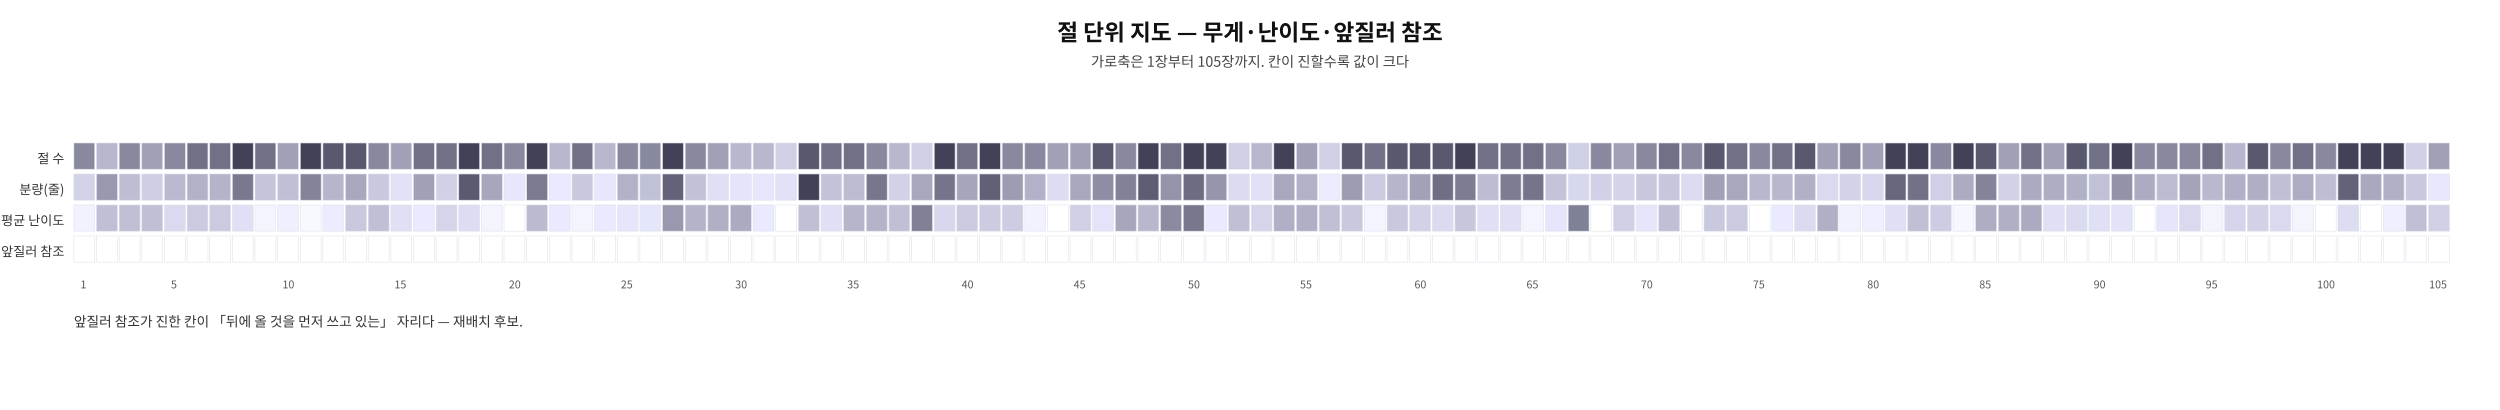
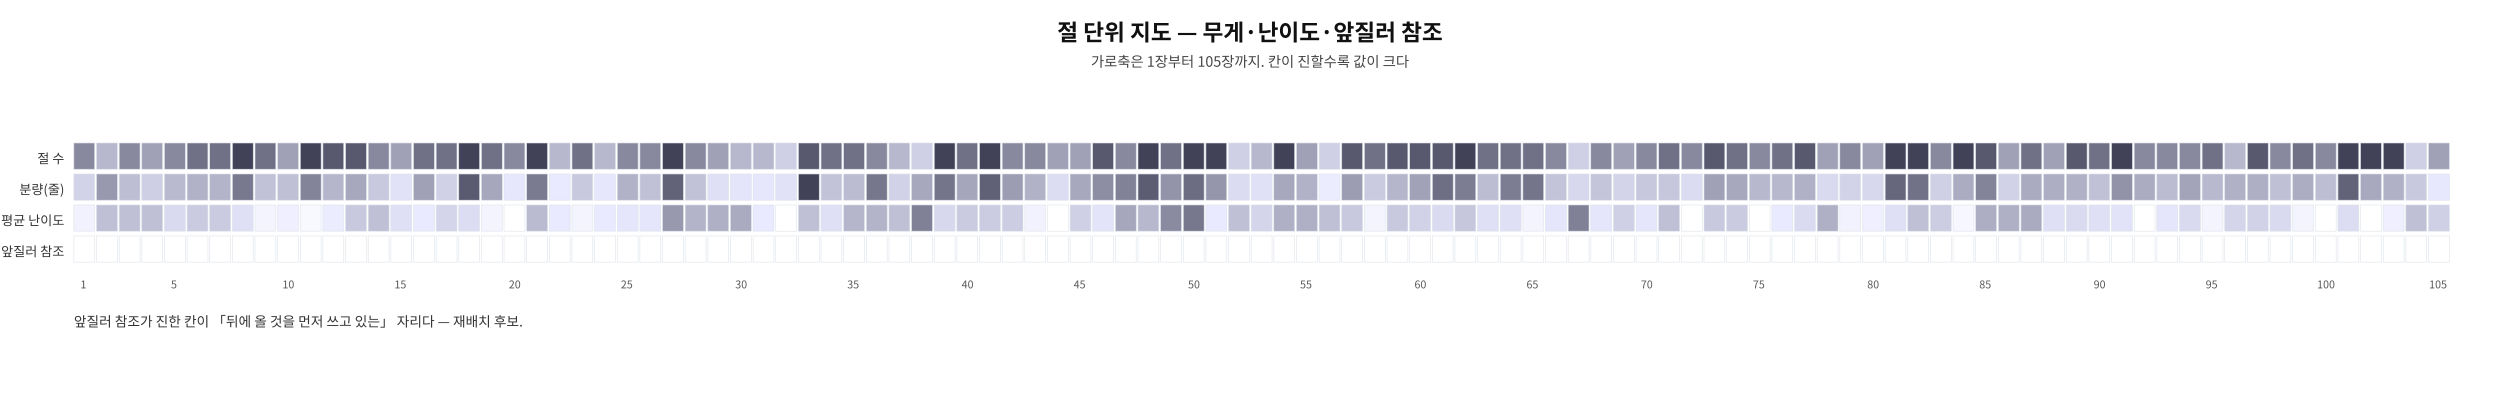
<svg xmlns="http://www.w3.org/2000/svg" viewBox="0 0 2098 344" width="2098" height="344" font-family="Noto Sans CJK KR, Noto Sans, sans-serif">
  <rect width="2098" height="344" fill="#fff" />
  <text x="1049.0" y="34" font-size="19" font-weight="bold" text-anchor="middle" fill="#111">절 단위 지도 — 무게·난이도·앞질러 참조</text>
  <text x="1049.0" y="56" font-size="12" text-anchor="middle" fill="#444">가로축은 1장부터 105장까지. 칸이 진할수록 값이 크다</text>
  <text x="54" y="137" font-size="11" text-anchor="end" fill="#333">절 수</text>
  <rect x="62" y="120" width="17.5" height="22" fill="rgb(136,136,158)" stroke="#dde3ea" stroke-width="0.5" />
  <rect x="81" y="120" width="17.5" height="22" fill="rgb(183,183,205)" stroke="#dde3ea" stroke-width="0.5" />
  <rect x="100" y="120" width="17.5" height="22" fill="rgb(136,136,158)" stroke="#dde3ea" stroke-width="0.5" />
  <rect x="119" y="120" width="17.5" height="22" fill="rgb(160,160,182)" stroke="#dde3ea" stroke-width="0.5" />
  <rect x="138" y="120" width="17.5" height="22" fill="rgb(136,136,158)" stroke="#dde3ea" stroke-width="0.5" />
  <rect x="157" y="120" width="17.5" height="22" fill="rgb(112,112,134)" stroke="#dde3ea" stroke-width="0.5" />
  <rect x="176" y="120" width="17.5" height="22" fill="rgb(112,112,134)" stroke="#dde3ea" stroke-width="0.5" />
  <rect x="195" y="120" width="17.5" height="22" fill="rgb(65,65,87)" stroke="#dde3ea" stroke-width="0.5" />
  <rect x="214" y="120" width="17.5" height="22" fill="rgb(112,112,134)" stroke="#dde3ea" stroke-width="0.5" />
  <rect x="233" y="120" width="17.5" height="22" fill="rgb(160,160,182)" stroke="#dde3ea" stroke-width="0.5" />
  <rect x="252" y="120" width="17.5" height="22" fill="rgb(65,65,87)" stroke="#dde3ea" stroke-width="0.5" />
  <rect x="271" y="120" width="17.5" height="22" fill="rgb(88,88,110)" stroke="#dde3ea" stroke-width="0.5" />
  <rect x="290" y="120" width="17.5" height="22" fill="rgb(88,88,110)" stroke="#dde3ea" stroke-width="0.5" />
  <rect x="309" y="120" width="17.5" height="22" fill="rgb(136,136,158)" stroke="#dde3ea" stroke-width="0.5" />
  <rect x="328" y="120" width="17.5" height="22" fill="rgb(160,160,182)" stroke="#dde3ea" stroke-width="0.5" />
  <rect x="347" y="120" width="17.5" height="22" fill="rgb(112,112,134)" stroke="#dde3ea" stroke-width="0.5" />
  <rect x="366" y="120" width="17.5" height="22" fill="rgb(112,112,134)" stroke="#dde3ea" stroke-width="0.5" />
  <rect x="385" y="120" width="17.5" height="22" fill="rgb(65,65,87)" stroke="#dde3ea" stroke-width="0.5" />
  <rect x="404" y="120" width="17.5" height="22" fill="rgb(112,112,134)" stroke="#dde3ea" stroke-width="0.5" />
  <rect x="423" y="120" width="17.5" height="22" fill="rgb(136,136,158)" stroke="#dde3ea" stroke-width="0.5" />
  <rect x="442" y="120" width="17.5" height="22" fill="rgb(65,65,87)" stroke="#dde3ea" stroke-width="0.5" />
  <rect x="461" y="120" width="17.5" height="22" fill="rgb(183,183,205)" stroke="#dde3ea" stroke-width="0.5" />
  <rect x="480" y="120" width="17.5" height="22" fill="rgb(112,112,134)" stroke="#dde3ea" stroke-width="0.5" />
  <rect x="499" y="120" width="17.5" height="22" fill="rgb(183,183,205)" stroke="#dde3ea" stroke-width="0.5" />
  <rect x="518" y="120" width="17.5" height="22" fill="rgb(136,136,158)" stroke="#dde3ea" stroke-width="0.5" />
  <rect x="537" y="120" width="17.5" height="22" fill="rgb(136,136,158)" stroke="#dde3ea" stroke-width="0.5" />
  <rect x="556" y="120" width="17.5" height="22" fill="rgb(65,65,87)" stroke="#dde3ea" stroke-width="0.5" />
  <rect x="575" y="120" width="17.5" height="22" fill="rgb(136,136,158)" stroke="#dde3ea" stroke-width="0.5" />
  <rect x="594" y="120" width="17.5" height="22" fill="rgb(160,160,182)" stroke="#dde3ea" stroke-width="0.5" />
  <rect x="613" y="120" width="17.5" height="22" fill="rgb(183,183,205)" stroke="#dde3ea" stroke-width="0.5" />
  <rect x="632" y="120" width="17.5" height="22" fill="rgb(183,183,205)" stroke="#dde3ea" stroke-width="0.5" />
  <rect x="651" y="120" width="17.5" height="22" fill="rgb(207,207,229)" stroke="#dde3ea" stroke-width="0.5" />
  <rect x="670" y="120" width="17.5" height="22" fill="rgb(88,88,110)" stroke="#dde3ea" stroke-width="0.5" />
  <rect x="689" y="120" width="17.5" height="22" fill="rgb(112,112,134)" stroke="#dde3ea" stroke-width="0.5" />
  <rect x="708" y="120" width="17.5" height="22" fill="rgb(112,112,134)" stroke="#dde3ea" stroke-width="0.5" />
  <rect x="727" y="120" width="17.5" height="22" fill="rgb(136,136,158)" stroke="#dde3ea" stroke-width="0.5" />
  <rect x="746" y="120" width="17.5" height="22" fill="rgb(183,183,205)" stroke="#dde3ea" stroke-width="0.5" />
  <rect x="765" y="120" width="17.5" height="22" fill="rgb(207,207,229)" stroke="#dde3ea" stroke-width="0.5" />
  <rect x="784" y="120" width="17.5" height="22" fill="rgb(65,65,87)" stroke="#dde3ea" stroke-width="0.5" />
  <rect x="803" y="120" width="17.5" height="22" fill="rgb(112,112,134)" stroke="#dde3ea" stroke-width="0.5" />
  <rect x="822" y="120" width="17.5" height="22" fill="rgb(65,65,87)" stroke="#dde3ea" stroke-width="0.5" />
  <rect x="841" y="120" width="17.5" height="22" fill="rgb(136,136,158)" stroke="#dde3ea" stroke-width="0.5" />
  <rect x="860" y="120" width="17.5" height="22" fill="rgb(136,136,158)" stroke="#dde3ea" stroke-width="0.5" />
  <rect x="879" y="120" width="17.5" height="22" fill="rgb(160,160,182)" stroke="#dde3ea" stroke-width="0.5" />
  <rect x="898" y="120" width="17.5" height="22" fill="rgb(160,160,182)" stroke="#dde3ea" stroke-width="0.5" />
  <rect x="917" y="120" width="17.5" height="22" fill="rgb(88,88,110)" stroke="#dde3ea" stroke-width="0.5" />
  <rect x="936" y="120" width="17.5" height="22" fill="rgb(136,136,158)" stroke="#dde3ea" stroke-width="0.5" />
  <rect x="955" y="120" width="17.5" height="22" fill="rgb(65,65,87)" stroke="#dde3ea" stroke-width="0.5" />
  <rect x="974" y="120" width="17.5" height="22" fill="rgb(112,112,134)" stroke="#dde3ea" stroke-width="0.5" />
  <rect x="993" y="120" width="17.5" height="22" fill="rgb(65,65,87)" stroke="#dde3ea" stroke-width="0.5" />
  <rect x="1012" y="120" width="17.5" height="22" fill="rgb(65,65,87)" stroke="#dde3ea" stroke-width="0.5" />
  <rect x="1031" y="120" width="17.5" height="22" fill="rgb(207,207,229)" stroke="#dde3ea" stroke-width="0.5" />
  <rect x="1050" y="120" width="17.5" height="22" fill="rgb(183,183,205)" stroke="#dde3ea" stroke-width="0.5" />
  <rect x="1069" y="120" width="17.5" height="22" fill="rgb(65,65,87)" stroke="#dde3ea" stroke-width="0.5" />
  <rect x="1088" y="120" width="17.5" height="22" fill="rgb(160,160,182)" stroke="#dde3ea" stroke-width="0.5" />
  <rect x="1107" y="120" width="17.5" height="22" fill="rgb(207,207,229)" stroke="#dde3ea" stroke-width="0.5" />
  <rect x="1126" y="120" width="17.5" height="22" fill="rgb(88,88,110)" stroke="#dde3ea" stroke-width="0.5" />
  <rect x="1145" y="120" width="17.5" height="22" fill="rgb(112,112,134)" stroke="#dde3ea" stroke-width="0.5" />
  <rect x="1164" y="120" width="17.5" height="22" fill="rgb(88,88,110)" stroke="#dde3ea" stroke-width="0.5" />
  <rect x="1183" y="120" width="17.5" height="22" fill="rgb(88,88,110)" stroke="#dde3ea" stroke-width="0.5" />
  <rect x="1202" y="120" width="17.5" height="22" fill="rgb(88,88,110)" stroke="#dde3ea" stroke-width="0.5" />
  <rect x="1221" y="120" width="17.5" height="22" fill="rgb(65,65,87)" stroke="#dde3ea" stroke-width="0.5" />
  <rect x="1240" y="120" width="17.5" height="22" fill="rgb(112,112,134)" stroke="#dde3ea" stroke-width="0.5" />
  <rect x="1259" y="120" width="17.5" height="22" fill="rgb(112,112,134)" stroke="#dde3ea" stroke-width="0.5" />
  <rect x="1278" y="120" width="17.5" height="22" fill="rgb(112,112,134)" stroke="#dde3ea" stroke-width="0.5" />
  <rect x="1297" y="120" width="17.5" height="22" fill="rgb(136,136,158)" stroke="#dde3ea" stroke-width="0.5" />
  <rect x="1316" y="120" width="17.5" height="22" fill="rgb(207,207,229)" stroke="#dde3ea" stroke-width="0.5" />
  <rect x="1335" y="120" width="17.5" height="22" fill="rgb(136,136,158)" stroke="#dde3ea" stroke-width="0.5" />
  <rect x="1354" y="120" width="17.5" height="22" fill="rgb(160,160,182)" stroke="#dde3ea" stroke-width="0.5" />
  <rect x="1373" y="120" width="17.5" height="22" fill="rgb(136,136,158)" stroke="#dde3ea" stroke-width="0.5" />
  <rect x="1392" y="120" width="17.5" height="22" fill="rgb(112,112,134)" stroke="#dde3ea" stroke-width="0.5" />
  <rect x="1411" y="120" width="17.5" height="22" fill="rgb(136,136,158)" stroke="#dde3ea" stroke-width="0.5" />
  <rect x="1430" y="120" width="17.5" height="22" fill="rgb(88,88,110)" stroke="#dde3ea" stroke-width="0.5" />
  <rect x="1449" y="120" width="17.5" height="22" fill="rgb(112,112,134)" stroke="#dde3ea" stroke-width="0.5" />
  <rect x="1468" y="120" width="17.5" height="22" fill="rgb(136,136,158)" stroke="#dde3ea" stroke-width="0.5" />
  <rect x="1487" y="120" width="17.5" height="22" fill="rgb(112,112,134)" stroke="#dde3ea" stroke-width="0.5" />
  <rect x="1506" y="120" width="17.5" height="22" fill="rgb(88,88,110)" stroke="#dde3ea" stroke-width="0.5" />
  <rect x="1525" y="120" width="17.5" height="22" fill="rgb(160,160,182)" stroke="#dde3ea" stroke-width="0.5" />
  <rect x="1544" y="120" width="17.5" height="22" fill="rgb(136,136,158)" stroke="#dde3ea" stroke-width="0.5" />
  <rect x="1563" y="120" width="17.5" height="22" fill="rgb(160,160,182)" stroke="#dde3ea" stroke-width="0.5" />
  <rect x="1582" y="120" width="17.5" height="22" fill="rgb(65,65,87)" stroke="#dde3ea" stroke-width="0.5" />
  <rect x="1601" y="120" width="17.5" height="22" fill="rgb(65,65,87)" stroke="#dde3ea" stroke-width="0.5" />
  <rect x="1620" y="120" width="17.5" height="22" fill="rgb(136,136,158)" stroke="#dde3ea" stroke-width="0.5" />
  <rect x="1639" y="120" width="17.5" height="22" fill="rgb(65,65,87)" stroke="#dde3ea" stroke-width="0.5" />
  <rect x="1658" y="120" width="17.5" height="22" fill="rgb(88,88,110)" stroke="#dde3ea" stroke-width="0.5" />
  <rect x="1677" y="120" width="17.5" height="22" fill="rgb(160,160,182)" stroke="#dde3ea" stroke-width="0.5" />
  <rect x="1696" y="120" width="17.5" height="22" fill="rgb(112,112,134)" stroke="#dde3ea" stroke-width="0.5" />
  <rect x="1715" y="120" width="17.5" height="22" fill="rgb(160,160,182)" stroke="#dde3ea" stroke-width="0.5" />
  <rect x="1734" y="120" width="17.5" height="22" fill="rgb(88,88,110)" stroke="#dde3ea" stroke-width="0.5" />
  <rect x="1753" y="120" width="17.5" height="22" fill="rgb(112,112,134)" stroke="#dde3ea" stroke-width="0.5" />
  <rect x="1772" y="120" width="17.5" height="22" fill="rgb(65,65,87)" stroke="#dde3ea" stroke-width="0.5" />
  <rect x="1791" y="120" width="17.5" height="22" fill="rgb(136,136,158)" stroke="#dde3ea" stroke-width="0.5" />
  <rect x="1810" y="120" width="17.5" height="22" fill="rgb(136,136,158)" stroke="#dde3ea" stroke-width="0.5" />
  <rect x="1829" y="120" width="17.5" height="22" fill="rgb(136,136,158)" stroke="#dde3ea" stroke-width="0.5" />
  <rect x="1848" y="120" width="17.5" height="22" fill="rgb(112,112,134)" stroke="#dde3ea" stroke-width="0.5" />
  <rect x="1867" y="120" width="17.5" height="22" fill="rgb(183,183,205)" stroke="#dde3ea" stroke-width="0.5" />
  <rect x="1886" y="120" width="17.5" height="22" fill="rgb(88,88,110)" stroke="#dde3ea" stroke-width="0.5" />
  <rect x="1905" y="120" width="17.5" height="22" fill="rgb(136,136,158)" stroke="#dde3ea" stroke-width="0.5" />
  <rect x="1924" y="120" width="17.5" height="22" fill="rgb(112,112,134)" stroke="#dde3ea" stroke-width="0.5" />
  <rect x="1943" y="120" width="17.5" height="22" fill="rgb(136,136,158)" stroke="#dde3ea" stroke-width="0.5" />
  <rect x="1962" y="120" width="17.5" height="22" fill="rgb(65,65,87)" stroke="#dde3ea" stroke-width="0.5" />
  <rect x="1981" y="120" width="17.5" height="22" fill="rgb(65,65,87)" stroke="#dde3ea" stroke-width="0.5" />
  <rect x="2000" y="120" width="17.5" height="22" fill="rgb(65,65,87)" stroke="#dde3ea" stroke-width="0.5" />
  <rect x="2019" y="120" width="17.5" height="22" fill="rgb(207,207,229)" stroke="#dde3ea" stroke-width="0.5" />
  <rect x="2038" y="120" width="17.5" height="22" fill="rgb(160,160,182)" stroke="#dde3ea" stroke-width="0.5" />
  <text x="54" y="163" font-size="11" text-anchor="end" fill="#333">분량(줄)</text>
  <rect x="62" y="146" width="17.5" height="22" fill="rgb(210,210,232)" stroke="#dde3ea" stroke-width="0.5" />
  <rect x="81" y="146" width="17.5" height="22" fill="rgb(152,152,174)" stroke="#dde3ea" stroke-width="0.5" />
  <rect x="100" y="146" width="17.5" height="22" fill="rgb(189,189,211)" stroke="#dde3ea" stroke-width="0.5" />
  <rect x="119" y="146" width="17.5" height="22" fill="rgb(206,206,228)" stroke="#dde3ea" stroke-width="0.5" />
  <rect x="138" y="146" width="17.5" height="22" fill="rgb(185,185,207)" stroke="#dde3ea" stroke-width="0.5" />
  <rect x="157" y="146" width="17.5" height="22" fill="rgb(177,177,199)" stroke="#dde3ea" stroke-width="0.5" />
  <rect x="176" y="146" width="17.5" height="22" fill="rgb(179,179,201)" stroke="#dde3ea" stroke-width="0.5" />
  <rect x="195" y="146" width="17.5" height="22" fill="rgb(120,120,142)" stroke="#dde3ea" stroke-width="0.5" />
-   <rect x="214" y="146" width="17.5" height="22" fill="rgb(196,196,218)" stroke="#dde3ea" stroke-width="0.5" />
+   <rect x="214" y="146" width="17.5" height="22" fill="rgb(193,193,215)" stroke="#dde3ea" stroke-width="0.5" />
  <rect x="233" y="146" width="17.5" height="22" fill="rgb(191,191,213)" stroke="#dde3ea" stroke-width="0.5" />
  <rect x="252" y="146" width="17.5" height="22" fill="rgb(131,131,153)" stroke="#dde3ea" stroke-width="0.5" />
  <rect x="271" y="146" width="17.5" height="22" fill="rgb(181,181,203)" stroke="#dde3ea" stroke-width="0.5" />
  <rect x="290" y="146" width="17.5" height="22" fill="rgb(167,167,189)" stroke="#dde3ea" stroke-width="0.5" />
  <rect x="309" y="146" width="17.5" height="22" fill="rgb(200,200,222)" stroke="#dde3ea" stroke-width="0.5" />
  <rect x="328" y="146" width="17.5" height="22" fill="rgb(225,225,247)" stroke="#dde3ea" stroke-width="0.5" />
  <rect x="347" y="146" width="17.5" height="22" fill="rgb(160,160,182)" stroke="#dde3ea" stroke-width="0.5" />
  <rect x="366" y="146" width="17.5" height="22" fill="rgb(208,208,230)" stroke="#dde3ea" stroke-width="0.5" />
  <rect x="385" y="146" width="17.5" height="22" fill="rgb(90,90,112)" stroke="#dde3ea" stroke-width="0.5" />
  <rect x="404" y="146" width="17.5" height="22" fill="rgb(166,166,188)" stroke="#dde3ea" stroke-width="0.5" />
  <rect x="423" y="146" width="17.5" height="22" fill="rgb(230,230,252)" stroke="#dde3ea" stroke-width="0.5" />
  <rect x="442" y="146" width="17.5" height="22" fill="rgb(122,122,144)" stroke="#dde3ea" stroke-width="0.5" />
  <rect x="461" y="146" width="17.5" height="22" fill="rgb(233,233,255)" stroke="#dde3ea" stroke-width="0.5" />
  <rect x="480" y="146" width="17.5" height="22" fill="rgb(200,200,222)" stroke="#dde3ea" stroke-width="0.5" />
  <rect x="499" y="146" width="17.5" height="22" fill="rgb(230,230,252)" stroke="#dde3ea" stroke-width="0.5" />
  <rect x="518" y="146" width="17.5" height="22" fill="rgb(177,177,199)" stroke="#dde3ea" stroke-width="0.5" />
  <rect x="537" y="146" width="17.5" height="22" fill="rgb(192,192,214)" stroke="#dde3ea" stroke-width="0.5" />
  <rect x="556" y="146" width="17.5" height="22" fill="rgb(98,98,120)" stroke="#dde3ea" stroke-width="0.5" />
  <rect x="575" y="146" width="17.5" height="22" fill="rgb(193,193,215)" stroke="#dde3ea" stroke-width="0.5" />
  <rect x="594" y="146" width="17.5" height="22" fill="rgb(223,223,245)" stroke="#dde3ea" stroke-width="0.5" />
  <rect x="613" y="146" width="17.5" height="22" fill="rgb(228,228,250)" stroke="#dde3ea" stroke-width="0.5" />
  <rect x="632" y="146" width="17.5" height="22" fill="rgb(230,230,252)" stroke="#dde3ea" stroke-width="0.5" />
  <rect x="651" y="146" width="17.5" height="22" fill="rgb(225,225,247)" stroke="#dde3ea" stroke-width="0.5" />
  <rect x="670" y="146" width="17.5" height="22" fill="rgb(65,65,87)" stroke="#dde3ea" stroke-width="0.5" />
  <rect x="689" y="146" width="17.5" height="22" fill="rgb(194,194,216)" stroke="#dde3ea" stroke-width="0.5" />
  <rect x="708" y="146" width="17.5" height="22" fill="rgb(187,187,209)" stroke="#dde3ea" stroke-width="0.5" />
  <rect x="727" y="146" width="17.5" height="22" fill="rgb(118,118,140)" stroke="#dde3ea" stroke-width="0.5" />
  <rect x="746" y="146" width="17.5" height="22" fill="rgb(209,209,231)" stroke="#dde3ea" stroke-width="0.5" />
  <rect x="765" y="146" width="17.5" height="22" fill="rgb(167,167,189)" stroke="#dde3ea" stroke-width="0.5" />
  <rect x="784" y="146" width="17.5" height="22" fill="rgb(116,116,138)" stroke="#dde3ea" stroke-width="0.5" />
  <rect x="803" y="146" width="17.5" height="22" fill="rgb(165,165,187)" stroke="#dde3ea" stroke-width="0.5" />
  <rect x="822" y="146" width="17.5" height="22" fill="rgb(96,96,118)" stroke="#dde3ea" stroke-width="0.5" />
  <rect x="841" y="146" width="17.5" height="22" fill="rgb(156,156,178)" stroke="#dde3ea" stroke-width="0.5" />
  <rect x="860" y="146" width="17.5" height="22" fill="rgb(177,177,199)" stroke="#dde3ea" stroke-width="0.5" />
  <rect x="879" y="146" width="17.5" height="22" fill="rgb(220,220,242)" stroke="#dde3ea" stroke-width="0.5" />
  <rect x="898" y="146" width="17.5" height="22" fill="rgb(167,167,189)" stroke="#dde3ea" stroke-width="0.5" />
  <rect x="917" y="146" width="17.5" height="22" fill="rgb(141,141,163)" stroke="#dde3ea" stroke-width="0.5" />
  <rect x="936" y="146" width="17.5" height="22" fill="rgb(129,129,151)" stroke="#dde3ea" stroke-width="0.5" />
  <rect x="955" y="146" width="17.5" height="22" fill="rgb(92,92,114)" stroke="#dde3ea" stroke-width="0.5" />
  <rect x="974" y="146" width="17.5" height="22" fill="rgb(147,147,169)" stroke="#dde3ea" stroke-width="0.5" />
  <rect x="993" y="146" width="17.5" height="22" fill="rgb(108,108,130)" stroke="#dde3ea" stroke-width="0.5" />
  <rect x="1012" y="146" width="17.5" height="22" fill="rgb(149,149,171)" stroke="#dde3ea" stroke-width="0.5" />
  <rect x="1031" y="146" width="17.5" height="22" fill="rgb(219,219,241)" stroke="#dde3ea" stroke-width="0.5" />
  <rect x="1050" y="146" width="17.5" height="22" fill="rgb(224,224,246)" stroke="#dde3ea" stroke-width="0.5" />
  <rect x="1069" y="146" width="17.5" height="22" fill="rgb(167,167,189)" stroke="#dde3ea" stroke-width="0.5" />
  <rect x="1088" y="146" width="17.5" height="22" fill="rgb(177,177,199)" stroke="#dde3ea" stroke-width="0.5" />
  <rect x="1107" y="146" width="17.5" height="22" fill="rgb(236,236,255)" stroke="#dde3ea" stroke-width="0.5" />
  <rect x="1126" y="146" width="17.5" height="22" fill="rgb(156,156,178)" stroke="#dde3ea" stroke-width="0.5" />
  <rect x="1145" y="146" width="17.5" height="22" fill="rgb(202,202,224)" stroke="#dde3ea" stroke-width="0.5" />
  <rect x="1164" y="146" width="17.5" height="22" fill="rgb(181,181,203)" stroke="#dde3ea" stroke-width="0.5" />
  <rect x="1183" y="146" width="17.5" height="22" fill="rgb(161,161,183)" stroke="#dde3ea" stroke-width="0.5" />
  <rect x="1202" y="146" width="17.5" height="22" fill="rgb(110,110,132)" stroke="#dde3ea" stroke-width="0.5" />
  <rect x="1221" y="146" width="17.5" height="22" fill="rgb(124,124,146)" stroke="#dde3ea" stroke-width="0.5" />
  <rect x="1240" y="146" width="17.5" height="22" fill="rgb(188,188,210)" stroke="#dde3ea" stroke-width="0.5" />
  <rect x="1259" y="146" width="17.5" height="22" fill="rgb(124,124,146)" stroke="#dde3ea" stroke-width="0.5" />
  <rect x="1278" y="146" width="17.5" height="22" fill="rgb(116,116,138)" stroke="#dde3ea" stroke-width="0.5" />
  <rect x="1297" y="146" width="17.5" height="22" fill="rgb(195,195,217)" stroke="#dde3ea" stroke-width="0.5" />
  <rect x="1316" y="146" width="17.5" height="22" fill="rgb(215,215,237)" stroke="#dde3ea" stroke-width="0.5" />
-   <rect x="1335" y="146" width="17.5" height="22" fill="rgb(208,208,230)" stroke="#dde3ea" stroke-width="0.5" />
+   <rect x="1335" y="146" width="17.5" height="22" fill="rgb(196,196,218)" stroke="#dde3ea" stroke-width="0.5" />
  <rect x="1354" y="146" width="17.5" height="22" fill="rgb(211,211,233)" stroke="#dde3ea" stroke-width="0.5" />
  <rect x="1373" y="146" width="17.5" height="22" fill="rgb(199,199,221)" stroke="#dde3ea" stroke-width="0.5" />
  <rect x="1392" y="146" width="17.5" height="22" fill="rgb(198,198,220)" stroke="#dde3ea" stroke-width="0.5" />
  <rect x="1411" y="146" width="17.5" height="22" fill="rgb(219,219,241)" stroke="#dde3ea" stroke-width="0.5" />
  <rect x="1430" y="146" width="17.5" height="22" fill="rgb(160,160,182)" stroke="#dde3ea" stroke-width="0.5" />
  <rect x="1449" y="146" width="17.5" height="22" fill="rgb(167,167,189)" stroke="#dde3ea" stroke-width="0.5" />
  <rect x="1468" y="146" width="17.5" height="22" fill="rgb(183,183,205)" stroke="#dde3ea" stroke-width="0.5" />
  <rect x="1487" y="146" width="17.5" height="22" fill="rgb(183,183,205)" stroke="#dde3ea" stroke-width="0.5" />
  <rect x="1506" y="146" width="17.5" height="22" fill="rgb(176,176,198)" stroke="#dde3ea" stroke-width="0.5" />
  <rect x="1525" y="146" width="17.5" height="22" fill="rgb(217,217,239)" stroke="#dde3ea" stroke-width="0.5" />
  <rect x="1544" y="146" width="17.5" height="22" fill="rgb(210,210,232)" stroke="#dde3ea" stroke-width="0.5" />
  <rect x="1563" y="146" width="17.5" height="22" fill="rgb(215,215,237)" stroke="#dde3ea" stroke-width="0.5" />
  <rect x="1582" y="146" width="17.5" height="22" fill="rgb(102,102,124)" stroke="#dde3ea" stroke-width="0.5" />
  <rect x="1601" y="146" width="17.5" height="22" fill="rgb(113,113,135)" stroke="#dde3ea" stroke-width="0.5" />
  <rect x="1620" y="146" width="17.5" height="22" fill="rgb(207,207,229)" stroke="#dde3ea" stroke-width="0.5" />
  <rect x="1639" y="146" width="17.5" height="22" fill="rgb(171,171,193)" stroke="#dde3ea" stroke-width="0.5" />
  <rect x="1658" y="146" width="17.5" height="22" fill="rgb(131,131,153)" stroke="#dde3ea" stroke-width="0.5" />
  <rect x="1677" y="146" width="17.5" height="22" fill="rgb(209,209,231)" stroke="#dde3ea" stroke-width="0.5" />
  <rect x="1696" y="146" width="17.5" height="22" fill="rgb(170,170,192)" stroke="#dde3ea" stroke-width="0.5" />
  <rect x="1715" y="146" width="17.5" height="22" fill="rgb(173,173,195)" stroke="#dde3ea" stroke-width="0.5" />
  <rect x="1734" y="146" width="17.5" height="22" fill="rgb(176,176,198)" stroke="#dde3ea" stroke-width="0.5" />
  <rect x="1753" y="146" width="17.5" height="22" fill="rgb(192,192,214)" stroke="#dde3ea" stroke-width="0.5" />
  <rect x="1772" y="146" width="17.5" height="22" fill="rgb(146,146,168)" stroke="#dde3ea" stroke-width="0.5" />
  <rect x="1791" y="146" width="17.5" height="22" fill="rgb(171,171,193)" stroke="#dde3ea" stroke-width="0.5" />
  <rect x="1810" y="146" width="17.5" height="22" fill="rgb(187,187,209)" stroke="#dde3ea" stroke-width="0.5" />
  <rect x="1829" y="146" width="17.5" height="22" fill="rgb(163,163,185)" stroke="#dde3ea" stroke-width="0.5" />
  <rect x="1848" y="146" width="17.5" height="22" fill="rgb(184,184,206)" stroke="#dde3ea" stroke-width="0.5" />
  <rect x="1867" y="146" width="17.5" height="22" fill="rgb(176,176,198)" stroke="#dde3ea" stroke-width="0.5" />
  <rect x="1886" y="146" width="17.5" height="22" fill="rgb(174,174,196)" stroke="#dde3ea" stroke-width="0.5" />
  <rect x="1905" y="146" width="17.5" height="22" fill="rgb(191,191,213)" stroke="#dde3ea" stroke-width="0.5" />
  <rect x="1924" y="146" width="17.5" height="22" fill="rgb(172,172,194)" stroke="#dde3ea" stroke-width="0.5" />
  <rect x="1943" y="146" width="17.5" height="22" fill="rgb(189,189,211)" stroke="#dde3ea" stroke-width="0.5" />
  <rect x="1962" y="146" width="17.5" height="22" fill="rgb(98,98,120)" stroke="#dde3ea" stroke-width="0.5" />
  <rect x="1981" y="146" width="17.5" height="22" fill="rgb(168,168,190)" stroke="#dde3ea" stroke-width="0.5" />
  <rect x="2000" y="146" width="17.5" height="22" fill="rgb(176,176,198)" stroke="#dde3ea" stroke-width="0.5" />
  <rect x="2019" y="146" width="17.5" height="22" fill="rgb(200,200,222)" stroke="#dde3ea" stroke-width="0.5" />
  <rect x="2038" y="146" width="17.5" height="22" fill="rgb(231,231,253)" stroke="#dde3ea" stroke-width="0.5" />
  <text x="54" y="189" font-size="11" text-anchor="end" fill="#333">평균 난이도</text>
  <rect x="62" y="172" width="17.5" height="22" fill="rgb(242,242,255)" stroke="#dde3ea" stroke-width="0.5" />
  <rect x="81" y="172" width="17.5" height="22" fill="rgb(191,191,213)" stroke="#dde3ea" stroke-width="0.5" />
  <rect x="100" y="172" width="17.5" height="22" fill="rgb(191,191,213)" stroke="#dde3ea" stroke-width="0.5" />
  <rect x="119" y="172" width="17.5" height="22" fill="rgb(191,191,213)" stroke="#dde3ea" stroke-width="0.5" />
  <rect x="138" y="172" width="17.5" height="22" fill="rgb(217,217,239)" stroke="#dde3ea" stroke-width="0.5" />
  <rect x="157" y="172" width="17.5" height="22" fill="rgb(202,202,224)" stroke="#dde3ea" stroke-width="0.5" />
  <rect x="176" y="172" width="17.5" height="22" fill="rgb(202,202,224)" stroke="#dde3ea" stroke-width="0.5" />
  <rect x="195" y="172" width="17.5" height="22" fill="rgb(223,223,245)" stroke="#dde3ea" stroke-width="0.5" />
  <rect x="214" y="172" width="17.5" height="22" fill="rgb(244,244,255)" stroke="#dde3ea" stroke-width="0.5" />
  <rect x="233" y="172" width="17.5" height="22" fill="rgb(239,239,255)" stroke="#dde3ea" stroke-width="0.5" />
  <rect x="252" y="172" width="17.5" height="22" fill="rgb(248,248,255)" stroke="#dde3ea" stroke-width="0.5" />
  <rect x="271" y="172" width="17.5" height="22" fill="rgb(236,236,255)" stroke="#dde3ea" stroke-width="0.5" />
  <rect x="290" y="172" width="17.5" height="22" fill="rgb(200,200,222)" stroke="#dde3ea" stroke-width="0.5" />
  <rect x="309" y="172" width="17.5" height="22" fill="rgb(191,191,213)" stroke="#dde3ea" stroke-width="0.5" />
  <rect x="328" y="172" width="17.5" height="22" fill="rgb(223,223,245)" stroke="#dde3ea" stroke-width="0.5" />
  <rect x="347" y="172" width="17.5" height="22" fill="rgb(233,233,255)" stroke="#dde3ea" stroke-width="0.5" />
  <rect x="366" y="172" width="17.5" height="22" fill="rgb(212,212,234)" stroke="#dde3ea" stroke-width="0.5" />
  <rect x="385" y="172" width="17.5" height="22" fill="rgb(220,220,242)" stroke="#dde3ea" stroke-width="0.5" />
  <rect x="404" y="172" width="17.5" height="22" fill="rgb(244,244,255)" stroke="#dde3ea" stroke-width="0.5" />
  <rect x="423" y="172" width="17.5" height="22" fill="rgb(255,255,255)" stroke="#dde3ea" stroke-width="0.5" />
  <rect x="442" y="172" width="17.5" height="22" fill="rgb(186,186,208)" stroke="#dde3ea" stroke-width="0.5" />
  <rect x="461" y="172" width="17.5" height="22" fill="rgb(233,233,255)" stroke="#dde3ea" stroke-width="0.5" />
  <rect x="480" y="172" width="17.5" height="22" fill="rgb(244,244,255)" stroke="#dde3ea" stroke-width="0.5" />
  <rect x="499" y="172" width="17.5" height="22" fill="rgb(233,233,255)" stroke="#dde3ea" stroke-width="0.5" />
  <rect x="518" y="172" width="17.5" height="22" fill="rgb(229,229,251)" stroke="#dde3ea" stroke-width="0.5" />
  <rect x="537" y="172" width="17.5" height="22" fill="rgb(229,229,251)" stroke="#dde3ea" stroke-width="0.5" />
  <rect x="556" y="172" width="17.5" height="22" fill="rgb(152,152,174)" stroke="#dde3ea" stroke-width="0.5" />
  <rect x="575" y="172" width="17.5" height="22" fill="rgb(179,179,201)" stroke="#dde3ea" stroke-width="0.5" />
  <rect x="594" y="172" width="17.5" height="22" fill="rgb(175,175,197)" stroke="#dde3ea" stroke-width="0.5" />
  <rect x="613" y="172" width="17.5" height="22" fill="rgb(170,170,192)" stroke="#dde3ea" stroke-width="0.5" />
  <rect x="632" y="172" width="17.5" height="22" fill="rgb(233,233,255)" stroke="#dde3ea" stroke-width="0.5" />
  <rect x="651" y="172" width="17.5" height="22" fill="rgb(255,255,255)" stroke="#dde3ea" stroke-width="0.5" />
  <rect x="670" y="172" width="17.5" height="22" fill="rgb(191,191,213)" stroke="#dde3ea" stroke-width="0.5" />
  <rect x="689" y="172" width="17.5" height="22" fill="rgb(223,223,245)" stroke="#dde3ea" stroke-width="0.5" />
  <rect x="708" y="172" width="17.5" height="22" fill="rgb(181,181,203)" stroke="#dde3ea" stroke-width="0.5" />
  <rect x="727" y="172" width="17.5" height="22" fill="rgb(179,179,201)" stroke="#dde3ea" stroke-width="0.5" />
  <rect x="746" y="172" width="17.5" height="22" fill="rgb(191,191,213)" stroke="#dde3ea" stroke-width="0.5" />
  <rect x="765" y="172" width="17.5" height="22" fill="rgb(128,128,150)" stroke="#dde3ea" stroke-width="0.5" />
  <rect x="784" y="172" width="17.5" height="22" fill="rgb(215,215,237)" stroke="#dde3ea" stroke-width="0.5" />
  <rect x="803" y="172" width="17.5" height="22" fill="rgb(202,202,224)" stroke="#dde3ea" stroke-width="0.5" />
  <rect x="822" y="172" width="17.5" height="22" fill="rgb(203,203,225)" stroke="#dde3ea" stroke-width="0.5" />
  <rect x="841" y="172" width="17.5" height="22" fill="rgb(204,204,226)" stroke="#dde3ea" stroke-width="0.5" />
  <rect x="860" y="172" width="17.5" height="22" fill="rgb(242,242,255)" stroke="#dde3ea" stroke-width="0.5" />
  <rect x="879" y="172" width="17.5" height="22" fill="rgb(255,255,255)" stroke="#dde3ea" stroke-width="0.5" />
  <rect x="898" y="172" width="17.5" height="22" fill="rgb(207,207,229)" stroke="#dde3ea" stroke-width="0.5" />
  <rect x="917" y="172" width="17.5" height="22" fill="rgb(227,227,249)" stroke="#dde3ea" stroke-width="0.5" />
  <rect x="936" y="172" width="17.5" height="22" fill="rgb(166,166,188)" stroke="#dde3ea" stroke-width="0.5" />
  <rect x="955" y="172" width="17.5" height="22" fill="rgb(183,183,205)" stroke="#dde3ea" stroke-width="0.5" />
  <rect x="974" y="172" width="17.5" height="22" fill="rgb(138,138,160)" stroke="#dde3ea" stroke-width="0.5" />
  <rect x="993" y="172" width="17.5" height="22" fill="rgb(119,119,141)" stroke="#dde3ea" stroke-width="0.5" />
  <rect x="1012" y="172" width="17.5" height="22" fill="rgb(233,233,255)" stroke="#dde3ea" stroke-width="0.5" />
  <rect x="1031" y="172" width="17.5" height="22" fill="rgb(191,191,213)" stroke="#dde3ea" stroke-width="0.5" />
  <rect x="1050" y="172" width="17.5" height="22" fill="rgb(212,212,234)" stroke="#dde3ea" stroke-width="0.5" />
  <rect x="1069" y="172" width="17.5" height="22" fill="rgb(175,175,197)" stroke="#dde3ea" stroke-width="0.5" />
  <rect x="1088" y="172" width="17.5" height="22" fill="rgb(175,175,197)" stroke="#dde3ea" stroke-width="0.5" />
  <rect x="1107" y="172" width="17.5" height="22" fill="rgb(191,191,213)" stroke="#dde3ea" stroke-width="0.5" />
  <rect x="1126" y="172" width="17.5" height="22" fill="rgb(200,200,222)" stroke="#dde3ea" stroke-width="0.5" />
  <rect x="1145" y="172" width="17.5" height="22" fill="rgb(244,244,255)" stroke="#dde3ea" stroke-width="0.5" />
  <rect x="1164" y="172" width="17.5" height="22" fill="rgb(200,200,222)" stroke="#dde3ea" stroke-width="0.5" />
  <rect x="1183" y="172" width="17.5" height="22" fill="rgb(209,209,231)" stroke="#dde3ea" stroke-width="0.5" />
  <rect x="1202" y="172" width="17.5" height="22" fill="rgb(218,218,240)" stroke="#dde3ea" stroke-width="0.5" />
  <rect x="1221" y="172" width="17.5" height="22" fill="rgb(198,198,220)" stroke="#dde3ea" stroke-width="0.5" />
  <rect x="1240" y="172" width="17.5" height="22" fill="rgb(223,223,245)" stroke="#dde3ea" stroke-width="0.5" />
  <rect x="1259" y="172" width="17.5" height="22" fill="rgb(223,223,245)" stroke="#dde3ea" stroke-width="0.5" />
  <rect x="1278" y="172" width="17.5" height="22" fill="rgb(244,244,255)" stroke="#dde3ea" stroke-width="0.5" />
  <rect x="1297" y="172" width="17.5" height="22" fill="rgb(229,229,251)" stroke="#dde3ea" stroke-width="0.5" />
  <rect x="1316" y="172" width="17.5" height="22" fill="rgb(128,128,150)" stroke="#dde3ea" stroke-width="0.5" />
-   <rect x="1335" y="172" width="17.5" height="22" fill="rgb(255,255,255)" stroke="#dde3ea" stroke-width="0.5" />
+   <rect x="1335" y="172" width="17.5" height="22" fill="rgb(229,229,251)" stroke="#dde3ea" stroke-width="0.5" />
  <rect x="1354" y="172" width="17.5" height="22" fill="rgb(207,207,229)" stroke="#dde3ea" stroke-width="0.5" />
  <rect x="1373" y="172" width="17.5" height="22" fill="rgb(229,229,251)" stroke="#dde3ea" stroke-width="0.5" />
  <rect x="1392" y="172" width="17.5" height="22" fill="rgb(191,191,213)" stroke="#dde3ea" stroke-width="0.5" />
  <rect x="1411" y="172" width="17.5" height="22" fill="rgb(255,255,255)" stroke="#dde3ea" stroke-width="0.5" />
  <rect x="1430" y="172" width="17.5" height="22" fill="rgb(200,200,222)" stroke="#dde3ea" stroke-width="0.5" />
  <rect x="1449" y="172" width="17.5" height="22" fill="rgb(202,202,224)" stroke="#dde3ea" stroke-width="0.5" />
  <rect x="1468" y="172" width="17.5" height="22" fill="rgb(255,255,255)" stroke="#dde3ea" stroke-width="0.5" />
  <rect x="1487" y="172" width="17.5" height="22" fill="rgb(233,233,255)" stroke="#dde3ea" stroke-width="0.5" />
  <rect x="1506" y="172" width="17.5" height="22" fill="rgb(218,218,240)" stroke="#dde3ea" stroke-width="0.5" />
  <rect x="1525" y="172" width="17.5" height="22" fill="rgb(175,175,197)" stroke="#dde3ea" stroke-width="0.5" />
  <rect x="1544" y="172" width="17.5" height="22" fill="rgb(242,242,255)" stroke="#dde3ea" stroke-width="0.5" />
  <rect x="1563" y="172" width="17.5" height="22" fill="rgb(239,239,255)" stroke="#dde3ea" stroke-width="0.5" />
  <rect x="1582" y="172" width="17.5" height="22" fill="rgb(223,223,245)" stroke="#dde3ea" stroke-width="0.5" />
  <rect x="1601" y="172" width="17.5" height="22" fill="rgb(191,191,213)" stroke="#dde3ea" stroke-width="0.5" />
  <rect x="1620" y="172" width="17.5" height="22" fill="rgb(204,204,226)" stroke="#dde3ea" stroke-width="0.5" />
  <rect x="1639" y="172" width="17.5" height="22" fill="rgb(247,247,255)" stroke="#dde3ea" stroke-width="0.5" />
  <rect x="1658" y="172" width="17.5" height="22" fill="rgb(173,173,195)" stroke="#dde3ea" stroke-width="0.5" />
  <rect x="1677" y="172" width="17.5" height="22" fill="rgb(175,175,197)" stroke="#dde3ea" stroke-width="0.5" />
  <rect x="1696" y="172" width="17.5" height="22" fill="rgb(170,170,192)" stroke="#dde3ea" stroke-width="0.5" />
  <rect x="1715" y="172" width="17.5" height="22" fill="rgb(223,223,245)" stroke="#dde3ea" stroke-width="0.5" />
  <rect x="1734" y="172" width="17.5" height="22" fill="rgb(218,218,240)" stroke="#dde3ea" stroke-width="0.5" />
  <rect x="1753" y="172" width="17.5" height="22" fill="rgb(223,223,245)" stroke="#dde3ea" stroke-width="0.5" />
  <rect x="1772" y="172" width="17.5" height="22" fill="rgb(226,226,248)" stroke="#dde3ea" stroke-width="0.5" />
  <rect x="1791" y="172" width="17.5" height="22" fill="rgb(255,255,255)" stroke="#dde3ea" stroke-width="0.5" />
  <rect x="1810" y="172" width="17.5" height="22" fill="rgb(229,229,251)" stroke="#dde3ea" stroke-width="0.5" />
  <rect x="1829" y="172" width="17.5" height="22" fill="rgb(217,217,239)" stroke="#dde3ea" stroke-width="0.5" />
  <rect x="1848" y="172" width="17.5" height="22" fill="rgb(244,244,255)" stroke="#dde3ea" stroke-width="0.5" />
  <rect x="1867" y="172" width="17.5" height="22" fill="rgb(212,212,234)" stroke="#dde3ea" stroke-width="0.5" />
  <rect x="1886" y="172" width="17.5" height="22" fill="rgb(209,209,231)" stroke="#dde3ea" stroke-width="0.5" />
  <rect x="1905" y="172" width="17.5" height="22" fill="rgb(217,217,239)" stroke="#dde3ea" stroke-width="0.5" />
  <rect x="1924" y="172" width="17.5" height="22" fill="rgb(244,244,255)" stroke="#dde3ea" stroke-width="0.5" />
  <rect x="1943" y="172" width="17.5" height="22" fill="rgb(255,255,255)" stroke="#dde3ea" stroke-width="0.5" />
  <rect x="1962" y="172" width="17.5" height="22" fill="rgb(220,220,242)" stroke="#dde3ea" stroke-width="0.5" />
  <rect x="1981" y="172" width="17.5" height="22" fill="rgb(255,255,255)" stroke="#dde3ea" stroke-width="0.5" />
  <rect x="2000" y="172" width="17.5" height="22" fill="rgb(239,239,255)" stroke="#dde3ea" stroke-width="0.5" />
  <rect x="2019" y="172" width="17.5" height="22" fill="rgb(191,191,213)" stroke="#dde3ea" stroke-width="0.5" />
  <rect x="2038" y="172" width="17.5" height="22" fill="rgb(207,207,229)" stroke="#dde3ea" stroke-width="0.5" />
  <text x="54" y="215" font-size="11" text-anchor="end" fill="#333">앞질러 참조</text>
  <rect x="62" y="198" width="17.5" height="22" fill="rgb(255,255,255)" stroke="#dde3ea" stroke-width="0.5" />
  <rect x="81" y="198" width="17.5" height="22" fill="rgb(255,255,255)" stroke="#dde3ea" stroke-width="0.5" />
  <rect x="100" y="198" width="17.5" height="22" fill="rgb(255,255,255)" stroke="#dde3ea" stroke-width="0.5" />
  <rect x="119" y="198" width="17.5" height="22" fill="rgb(255,255,255)" stroke="#dde3ea" stroke-width="0.5" />
  <rect x="138" y="198" width="17.5" height="22" fill="rgb(255,255,255)" stroke="#dde3ea" stroke-width="0.5" />
  <rect x="157" y="198" width="17.5" height="22" fill="rgb(255,255,255)" stroke="#dde3ea" stroke-width="0.5" />
  <rect x="176" y="198" width="17.5" height="22" fill="rgb(255,255,255)" stroke="#dde3ea" stroke-width="0.5" />
  <rect x="195" y="198" width="17.5" height="22" fill="rgb(255,255,255)" stroke="#dde3ea" stroke-width="0.5" />
  <rect x="214" y="198" width="17.5" height="22" fill="rgb(255,255,255)" stroke="#dde3ea" stroke-width="0.5" />
  <rect x="233" y="198" width="17.5" height="22" fill="rgb(255,255,255)" stroke="#dde3ea" stroke-width="0.5" />
  <rect x="252" y="198" width="17.5" height="22" fill="rgb(255,255,255)" stroke="#dde3ea" stroke-width="0.5" />
  <rect x="271" y="198" width="17.5" height="22" fill="rgb(255,255,255)" stroke="#dde3ea" stroke-width="0.5" />
  <rect x="290" y="198" width="17.5" height="22" fill="rgb(255,255,255)" stroke="#dde3ea" stroke-width="0.5" />
  <rect x="309" y="198" width="17.5" height="22" fill="rgb(255,255,255)" stroke="#dde3ea" stroke-width="0.5" />
  <rect x="328" y="198" width="17.5" height="22" fill="rgb(255,255,255)" stroke="#dde3ea" stroke-width="0.5" />
  <rect x="347" y="198" width="17.5" height="22" fill="rgb(255,255,255)" stroke="#dde3ea" stroke-width="0.5" />
  <rect x="366" y="198" width="17.5" height="22" fill="rgb(255,255,255)" stroke="#dde3ea" stroke-width="0.5" />
  <rect x="385" y="198" width="17.5" height="22" fill="rgb(255,255,255)" stroke="#dde3ea" stroke-width="0.5" />
  <rect x="404" y="198" width="17.5" height="22" fill="rgb(255,255,255)" stroke="#dde3ea" stroke-width="0.5" />
  <rect x="423" y="198" width="17.5" height="22" fill="rgb(255,255,255)" stroke="#dde3ea" stroke-width="0.5" />
  <rect x="442" y="198" width="17.5" height="22" fill="rgb(255,255,255)" stroke="#dde3ea" stroke-width="0.5" />
  <rect x="461" y="198" width="17.5" height="22" fill="rgb(255,255,255)" stroke="#dde3ea" stroke-width="0.5" />
  <rect x="480" y="198" width="17.5" height="22" fill="rgb(255,255,255)" stroke="#dde3ea" stroke-width="0.5" />
  <rect x="499" y="198" width="17.5" height="22" fill="rgb(255,255,255)" stroke="#dde3ea" stroke-width="0.5" />
  <rect x="518" y="198" width="17.5" height="22" fill="rgb(255,255,255)" stroke="#dde3ea" stroke-width="0.5" />
  <rect x="537" y="198" width="17.5" height="22" fill="rgb(255,255,255)" stroke="#dde3ea" stroke-width="0.5" />
  <rect x="556" y="198" width="17.5" height="22" fill="rgb(255,255,255)" stroke="#dde3ea" stroke-width="0.5" />
  <rect x="575" y="198" width="17.5" height="22" fill="rgb(255,255,255)" stroke="#dde3ea" stroke-width="0.5" />
  <rect x="594" y="198" width="17.5" height="22" fill="rgb(255,255,255)" stroke="#dde3ea" stroke-width="0.5" />
  <rect x="613" y="198" width="17.5" height="22" fill="rgb(255,255,255)" stroke="#dde3ea" stroke-width="0.5" />
  <rect x="632" y="198" width="17.5" height="22" fill="rgb(255,255,255)" stroke="#dde3ea" stroke-width="0.5" />
  <rect x="651" y="198" width="17.5" height="22" fill="rgb(255,255,255)" stroke="#dde3ea" stroke-width="0.5" />
  <rect x="670" y="198" width="17.5" height="22" fill="rgb(255,255,255)" stroke="#dde3ea" stroke-width="0.5" />
  <rect x="689" y="198" width="17.5" height="22" fill="rgb(255,255,255)" stroke="#dde3ea" stroke-width="0.5" />
  <rect x="708" y="198" width="17.5" height="22" fill="rgb(255,255,255)" stroke="#dde3ea" stroke-width="0.5" />
  <rect x="727" y="198" width="17.5" height="22" fill="rgb(255,255,255)" stroke="#dde3ea" stroke-width="0.5" />
  <rect x="746" y="198" width="17.5" height="22" fill="rgb(255,255,255)" stroke="#dde3ea" stroke-width="0.5" />
  <rect x="765" y="198" width="17.5" height="22" fill="rgb(255,255,255)" stroke="#dde3ea" stroke-width="0.5" />
  <rect x="784" y="198" width="17.5" height="22" fill="rgb(255,255,255)" stroke="#dde3ea" stroke-width="0.5" />
  <rect x="803" y="198" width="17.5" height="22" fill="rgb(255,255,255)" stroke="#dde3ea" stroke-width="0.5" />
  <rect x="822" y="198" width="17.5" height="22" fill="rgb(255,255,255)" stroke="#dde3ea" stroke-width="0.5" />
  <rect x="841" y="198" width="17.5" height="22" fill="rgb(255,255,255)" stroke="#dde3ea" stroke-width="0.5" />
  <rect x="860" y="198" width="17.5" height="22" fill="rgb(255,255,255)" stroke="#dde3ea" stroke-width="0.5" />
  <rect x="879" y="198" width="17.5" height="22" fill="rgb(255,255,255)" stroke="#dde3ea" stroke-width="0.5" />
  <rect x="898" y="198" width="17.5" height="22" fill="rgb(255,255,255)" stroke="#dde3ea" stroke-width="0.5" />
  <rect x="917" y="198" width="17.5" height="22" fill="rgb(255,255,255)" stroke="#dde3ea" stroke-width="0.5" />
  <rect x="936" y="198" width="17.5" height="22" fill="rgb(255,255,255)" stroke="#dde3ea" stroke-width="0.5" />
  <rect x="955" y="198" width="17.5" height="22" fill="rgb(255,255,255)" stroke="#dde3ea" stroke-width="0.5" />
  <rect x="974" y="198" width="17.5" height="22" fill="rgb(255,255,255)" stroke="#dde3ea" stroke-width="0.5" />
  <rect x="993" y="198" width="17.5" height="22" fill="rgb(255,255,255)" stroke="#dde3ea" stroke-width="0.5" />
  <rect x="1012" y="198" width="17.5" height="22" fill="rgb(255,255,255)" stroke="#dde3ea" stroke-width="0.5" />
  <rect x="1031" y="198" width="17.5" height="22" fill="rgb(255,255,255)" stroke="#dde3ea" stroke-width="0.5" />
  <rect x="1050" y="198" width="17.5" height="22" fill="rgb(255,255,255)" stroke="#dde3ea" stroke-width="0.5" />
  <rect x="1069" y="198" width="17.5" height="22" fill="rgb(255,255,255)" stroke="#dde3ea" stroke-width="0.5" />
  <rect x="1088" y="198" width="17.5" height="22" fill="rgb(255,255,255)" stroke="#dde3ea" stroke-width="0.5" />
  <rect x="1107" y="198" width="17.5" height="22" fill="rgb(255,255,255)" stroke="#dde3ea" stroke-width="0.5" />
  <rect x="1126" y="198" width="17.5" height="22" fill="rgb(255,255,255)" stroke="#dde3ea" stroke-width="0.5" />
  <rect x="1145" y="198" width="17.5" height="22" fill="rgb(255,255,255)" stroke="#dde3ea" stroke-width="0.5" />
  <rect x="1164" y="198" width="17.5" height="22" fill="rgb(255,255,255)" stroke="#dde3ea" stroke-width="0.5" />
  <rect x="1183" y="198" width="17.5" height="22" fill="rgb(255,255,255)" stroke="#dde3ea" stroke-width="0.5" />
  <rect x="1202" y="198" width="17.5" height="22" fill="rgb(255,255,255)" stroke="#dde3ea" stroke-width="0.5" />
  <rect x="1221" y="198" width="17.5" height="22" fill="rgb(255,255,255)" stroke="#dde3ea" stroke-width="0.5" />
  <rect x="1240" y="198" width="17.5" height="22" fill="rgb(255,255,255)" stroke="#dde3ea" stroke-width="0.5" />
  <rect x="1259" y="198" width="17.5" height="22" fill="rgb(255,255,255)" stroke="#dde3ea" stroke-width="0.5" />
  <rect x="1278" y="198" width="17.5" height="22" fill="rgb(255,255,255)" stroke="#dde3ea" stroke-width="0.5" />
  <rect x="1297" y="198" width="17.5" height="22" fill="rgb(255,255,255)" stroke="#dde3ea" stroke-width="0.5" />
  <rect x="1316" y="198" width="17.5" height="22" fill="rgb(255,255,255)" stroke="#dde3ea" stroke-width="0.5" />
  <rect x="1335" y="198" width="17.5" height="22" fill="rgb(255,255,255)" stroke="#dde3ea" stroke-width="0.5" />
  <rect x="1354" y="198" width="17.5" height="22" fill="rgb(255,255,255)" stroke="#dde3ea" stroke-width="0.5" />
  <rect x="1373" y="198" width="17.5" height="22" fill="rgb(255,255,255)" stroke="#dde3ea" stroke-width="0.5" />
  <rect x="1392" y="198" width="17.5" height="22" fill="rgb(255,255,255)" stroke="#dde3ea" stroke-width="0.5" />
  <rect x="1411" y="198" width="17.5" height="22" fill="rgb(255,255,255)" stroke="#dde3ea" stroke-width="0.5" />
  <rect x="1430" y="198" width="17.5" height="22" fill="rgb(255,255,255)" stroke="#dde3ea" stroke-width="0.5" />
  <rect x="1449" y="198" width="17.5" height="22" fill="rgb(255,255,255)" stroke="#dde3ea" stroke-width="0.5" />
  <rect x="1468" y="198" width="17.5" height="22" fill="rgb(255,255,255)" stroke="#dde3ea" stroke-width="0.5" />
  <rect x="1487" y="198" width="17.5" height="22" fill="rgb(255,255,255)" stroke="#dde3ea" stroke-width="0.5" />
  <rect x="1506" y="198" width="17.5" height="22" fill="rgb(255,255,255)" stroke="#dde3ea" stroke-width="0.5" />
  <rect x="1525" y="198" width="17.5" height="22" fill="rgb(255,255,255)" stroke="#dde3ea" stroke-width="0.5" />
  <rect x="1544" y="198" width="17.5" height="22" fill="rgb(255,255,255)" stroke="#dde3ea" stroke-width="0.5" />
  <rect x="1563" y="198" width="17.5" height="22" fill="rgb(255,255,255)" stroke="#dde3ea" stroke-width="0.5" />
  <rect x="1582" y="198" width="17.5" height="22" fill="rgb(255,255,255)" stroke="#dde3ea" stroke-width="0.5" />
  <rect x="1601" y="198" width="17.5" height="22" fill="rgb(255,255,255)" stroke="#dde3ea" stroke-width="0.5" />
  <rect x="1620" y="198" width="17.5" height="22" fill="rgb(255,255,255)" stroke="#dde3ea" stroke-width="0.5" />
  <rect x="1639" y="198" width="17.5" height="22" fill="rgb(255,255,255)" stroke="#dde3ea" stroke-width="0.5" />
  <rect x="1658" y="198" width="17.5" height="22" fill="rgb(255,255,255)" stroke="#dde3ea" stroke-width="0.5" />
  <rect x="1677" y="198" width="17.5" height="22" fill="rgb(255,255,255)" stroke="#dde3ea" stroke-width="0.5" />
  <rect x="1696" y="198" width="17.5" height="22" fill="rgb(255,255,255)" stroke="#dde3ea" stroke-width="0.5" />
  <rect x="1715" y="198" width="17.5" height="22" fill="rgb(255,255,255)" stroke="#dde3ea" stroke-width="0.5" />
  <rect x="1734" y="198" width="17.5" height="22" fill="rgb(255,255,255)" stroke="#dde3ea" stroke-width="0.5" />
  <rect x="1753" y="198" width="17.5" height="22" fill="rgb(255,255,255)" stroke="#dde3ea" stroke-width="0.5" />
  <rect x="1772" y="198" width="17.5" height="22" fill="rgb(255,255,255)" stroke="#dde3ea" stroke-width="0.5" />
  <rect x="1791" y="198" width="17.5" height="22" fill="rgb(255,255,255)" stroke="#dde3ea" stroke-width="0.5" />
  <rect x="1810" y="198" width="17.5" height="22" fill="rgb(255,255,255)" stroke="#dde3ea" stroke-width="0.5" />
  <rect x="1829" y="198" width="17.5" height="22" fill="rgb(255,255,255)" stroke="#dde3ea" stroke-width="0.5" />
  <rect x="1848" y="198" width="17.5" height="22" fill="rgb(255,255,255)" stroke="#dde3ea" stroke-width="0.5" />
  <rect x="1867" y="198" width="17.5" height="22" fill="rgb(255,255,255)" stroke="#dde3ea" stroke-width="0.5" />
  <rect x="1886" y="198" width="17.5" height="22" fill="rgb(255,255,255)" stroke="#dde3ea" stroke-width="0.5" />
  <rect x="1905" y="198" width="17.5" height="22" fill="rgb(255,255,255)" stroke="#dde3ea" stroke-width="0.5" />
  <rect x="1924" y="198" width="17.5" height="22" fill="rgb(255,255,255)" stroke="#dde3ea" stroke-width="0.5" />
  <rect x="1943" y="198" width="17.5" height="22" fill="rgb(255,255,255)" stroke="#dde3ea" stroke-width="0.5" />
  <rect x="1962" y="198" width="17.5" height="22" fill="rgb(255,255,255)" stroke="#dde3ea" stroke-width="0.5" />
  <rect x="1981" y="198" width="17.5" height="22" fill="rgb(255,255,255)" stroke="#dde3ea" stroke-width="0.5" />
  <rect x="2000" y="198" width="17.5" height="22" fill="rgb(255,255,255)" stroke="#dde3ea" stroke-width="0.5" />
  <rect x="2019" y="198" width="17.5" height="22" fill="rgb(255,255,255)" stroke="#dde3ea" stroke-width="0.5" />
  <rect x="2038" y="198" width="17.5" height="22" fill="rgb(255,255,255)" stroke="#dde3ea" stroke-width="0.5" />
  <text x="70" y="242" font-size="9" text-anchor="middle" fill="#555">1</text>
  <text x="146" y="242" font-size="9" text-anchor="middle" fill="#555">5</text>
  <text x="242" y="242" font-size="9" text-anchor="middle" fill="#555">10</text>
  <text x="336" y="242" font-size="9" text-anchor="middle" fill="#555">15</text>
  <text x="432" y="242" font-size="9" text-anchor="middle" fill="#555">20</text>
  <text x="526" y="242" font-size="9" text-anchor="middle" fill="#555">25</text>
  <text x="622" y="242" font-size="9" text-anchor="middle" fill="#555">30</text>
  <text x="716" y="242" font-size="9" text-anchor="middle" fill="#555">35</text>
  <text x="812" y="242" font-size="9" text-anchor="middle" fill="#555">40</text>
  <text x="906" y="242" font-size="9" text-anchor="middle" fill="#555">45</text>
  <text x="1002" y="242" font-size="9" text-anchor="middle" fill="#555">50</text>
  <text x="1096" y="242" font-size="9" text-anchor="middle" fill="#555">55</text>
  <text x="1192" y="242" font-size="9" text-anchor="middle" fill="#555">60</text>
  <text x="1286" y="242" font-size="9" text-anchor="middle" fill="#555">65</text>
  <text x="1382" y="242" font-size="9" text-anchor="middle" fill="#555">70</text>
  <text x="1476" y="242" font-size="9" text-anchor="middle" fill="#555">75</text>
  <text x="1572" y="242" font-size="9" text-anchor="middle" fill="#555">80</text>
  <text x="1666" y="242" font-size="9" text-anchor="middle" fill="#555">85</text>
  <text x="1762" y="242" font-size="9" text-anchor="middle" fill="#555">90</text>
  <text x="1856" y="242" font-size="9" text-anchor="middle" fill="#555">95</text>
  <text x="1952" y="242" font-size="9" text-anchor="middle" fill="#555">100</text>
  <text x="2046" y="242" font-size="9" text-anchor="middle" fill="#555">105</text>
  <text x="62" y="274" font-size="11.5" fill="#333">앞질러 참조가 진한 칸이 「뒤에 올 것을 먼저 쓰고 있는」 자리다 — 재배치 후보.</text>
</svg>
